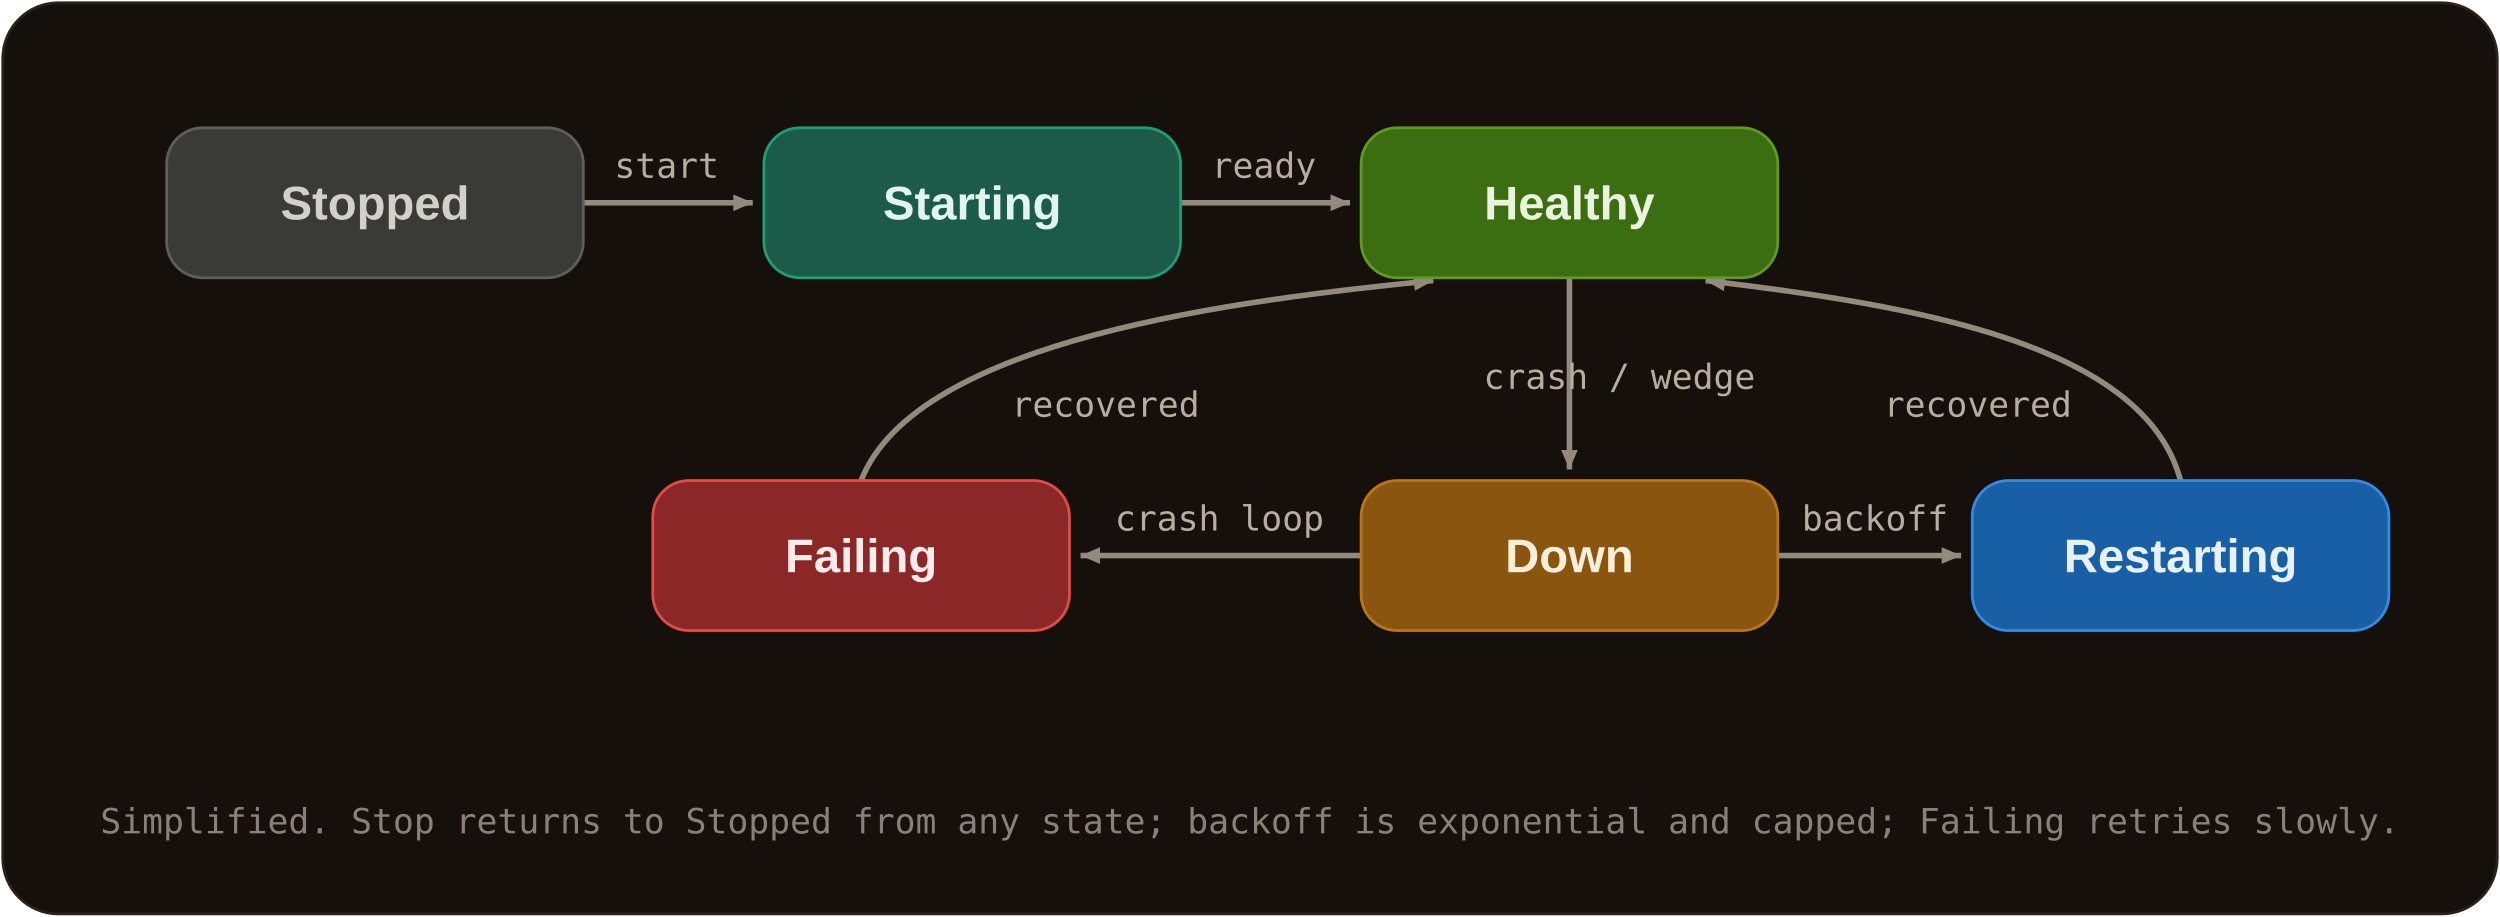
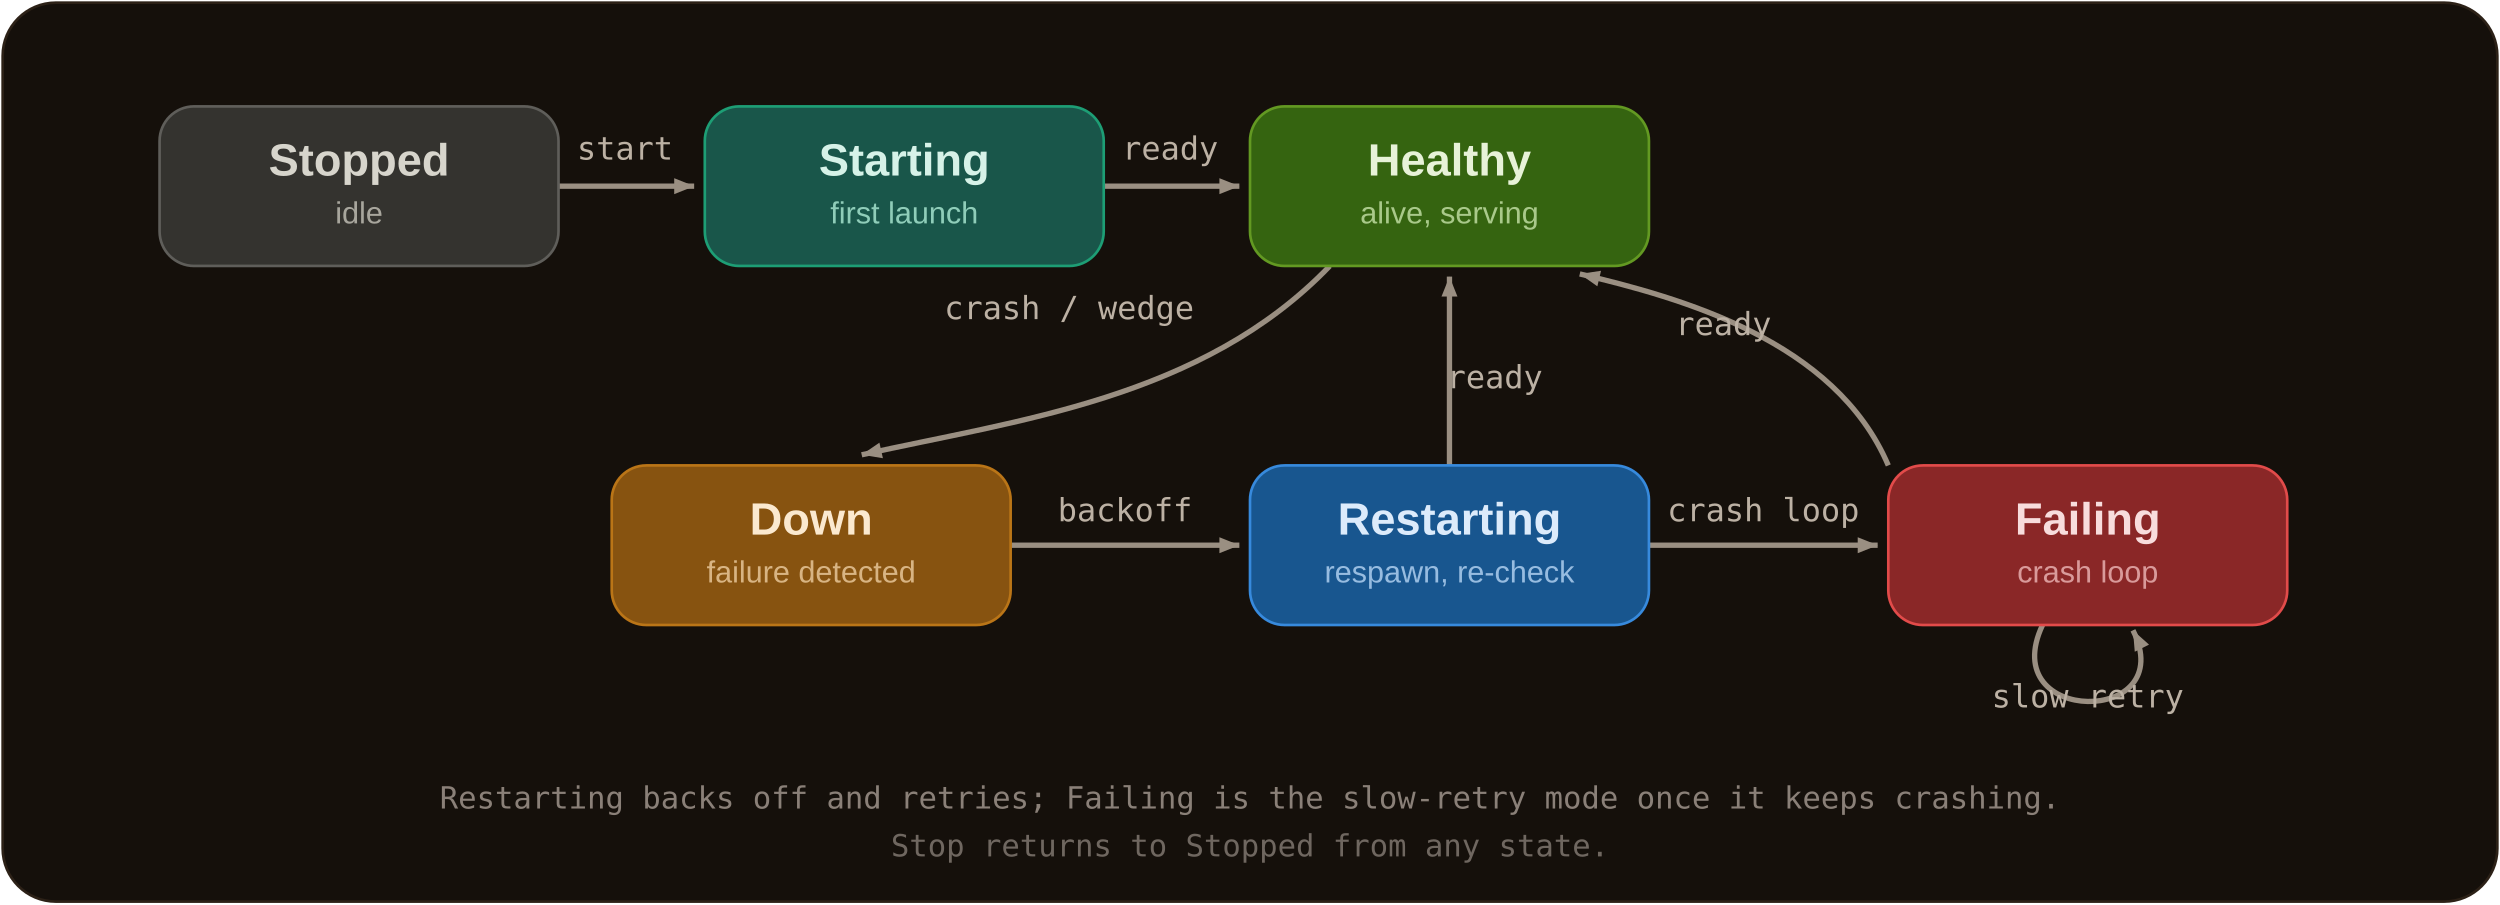
- <svg xmlns="http://www.w3.org/2000/svg" viewBox="0 0 900 330" width="900" height="330" role="img" aria-labelledby="t d">
+ <svg xmlns="http://www.w3.org/2000/svg" viewBox="0 0 940 340" width="940" height="340" role="img" aria-labelledby="t d">
  <defs>
-     <marker id="arrow" markerWidth="9" markerHeight="9" refX="7" refY="3" orient="auto" markerUnits="userSpaceOnUse">
-       <path d="M0,0 L7,3 L0,6 Z" fill="#94897d" />
+     <marker id="arrow" markerWidth="9" markerHeight="9" refX="7.5" refY="3" orient="auto" markerUnits="userSpaceOnUse">
+       <path d="M0,0 L7.5,3 L0,6 Z" fill="#9a8f82" />
    </marker>
    <style>
-       .chip { rx: 13px; ry: 13px; }
-       .label { font-family: -apple-system, 'Helvetica Neue', Arial, sans-serif; font-size: 17px; font-weight: 700; text-anchor: middle; }
-       .edge { font-family: ui-monospace, 'SF Mono', Menlo, monospace; font-size: 12.5px; fill: #b9ada0; text-anchor: middle; }
-       .conn { stroke: #94897d; stroke-width: 2; fill: none; }
+       .title { font-family: -apple-system, 'Helvetica Neue', Arial, sans-serif; font-size: 17px; font-weight: 700; text-anchor: middle; }
+       .sub   { font-family: -apple-system, 'Helvetica Neue', Arial, sans-serif; font-size: 11.5px; text-anchor: middle; }
+       .edge  { font-family: ui-monospace, 'SF Mono', Menlo, monospace; font-size: 12px; fill: #bcb1a4; text-anchor: middle; }
+       .conn  { stroke: #9a8f82; stroke-width: 2; fill: none; }
    </style>
  </defs>
-   <rect x="1" y="1" width="898" height="328" rx="20" fill="#15100b" stroke="#2c2117" />
-   <line class="conn" x1="210" y1="73" x2="271" y2="73" marker-end="url(#arrow)" />
-   <line class="conn" x1="425" y1="73" x2="486" y2="73" marker-end="url(#arrow)" />
-   <line class="conn" x1="565" y1="100" x2="565" y2="169" marker-end="url(#arrow)" />
-   <line class="conn" x1="640" y1="200" x2="706" y2="200" marker-end="url(#arrow)" />
-   <line class="conn" x1="490" y1="200" x2="389" y2="200" marker-end="url(#arrow)" />
-   <path class="conn" d="M785,173 C 772,124 690,110 614,101" marker-end="url(#arrow)" />
-   <path class="conn" d="M310,173 C 330,122 446,108 516,101" marker-end="url(#arrow)" />
-   <text class="edge" x="240" y="64">start</text>
-   <text class="edge" x="455" y="64">ready</text>
-   <text class="edge" x="583" y="140" text-anchor="start">crash / wedge</text>
-   <text class="edge" x="675" y="191">backoff</text>
-   <text class="edge" x="439" y="191">crash loop</text>
-   <text class="edge" x="712" y="150">recovered</text>
-   <text class="edge" x="398" y="150">recovered</text>
+   <rect x="1" y="1" width="938" height="338" rx="20" fill="#15100b" stroke="#2c2117" />
+   <line class="conn" x1="210" y1="70" x2="261" y2="70" marker-end="url(#arrow)" />
+   <line class="conn" x1="415" y1="70" x2="466" y2="70" marker-end="url(#arrow)" />
+   <path class="conn" d="M500,100 C 452,150 382,158 324,171" marker-end="url(#arrow)" />
+   <line class="conn" x1="380" y1="205" x2="466" y2="205" marker-end="url(#arrow)" />
+   <line class="conn" x1="545" y1="175" x2="545" y2="104" marker-end="url(#arrow)" />
+   <line class="conn" x1="620" y1="205" x2="706" y2="205" marker-end="url(#arrow)" />
+   <path class="conn" d="M710,175 C 690,128 632,112 594,103" marker-end="url(#arrow)" />
+   <path class="conn" d="M768,235 C 750,273 820,273 802,237" marker-end="url(#arrow)" />
+   <text class="edge" x="235" y="60">start</text>
+   <text class="edge" x="440" y="60">ready</text>
+   <text class="edge" x="402" y="120">crash / wedge</text>
+   <text class="edge" x="423" y="196">backoff</text>
+   <text class="edge" x="562" y="146" text-anchor="start">ready</text>
+   <text class="edge" x="663" y="196">crash loop</text>
+   <text class="edge" x="648" y="126">ready</text>
+   <text class="edge" x="785" y="266">slow retry</text>
  <g>
-     <rect class="chip" x="60" y="46" width="150" height="54" fill="#3a3a37" stroke="#5f5e5a" />
-     <text class="label" x="135" y="79" fill="#d3d1c7">Stopped</text>
-     <rect class="chip" x="275" y="46" width="150" height="54" fill="#1c5a4a" stroke="#1d9e75" />
-     <text class="label" x="350" y="79" fill="#e1f5ee">Starting</text>
-     <rect class="chip" x="490" y="46" width="150" height="54" fill="#3b6d11" stroke="#639922" />
-     <text class="label" x="565" y="79" fill="#eaf3de">Healthy</text>
-     <rect class="chip" x="490" y="173" width="150" height="54" fill="#8a560f" stroke="#ba7517" />
-     <text class="label" x="565" y="206" fill="#faeeda">Down</text>
-     <rect class="chip" x="710" y="173" width="150" height="54" fill="#185fa5" stroke="#378add" />
-     <text class="label" x="785" y="206" fill="#e6f1fb">Restarting</text>
-     <rect class="chip" x="235" y="173" width="150" height="54" fill="#8c2727" stroke="#e24b4a" />
-     <text class="label" x="310" y="206" fill="#fcebeb">Failing</text>
+     <rect rx="13" x="60" y="40" width="150" height="60" fill="#34332f" stroke="#5f5e5a" />
+     <text class="title" x="135" y="66" fill="#d7d5cc">Stopped</text>
+     <text class="sub" x="135" y="84" fill="#a8a69d">idle</text>
+     <rect rx="13" x="265" y="40" width="150" height="60" fill="#19564a" stroke="#1d9e75" />
+     <text class="title" x="340" y="66" fill="#d6f2e8">Starting</text>
+     <text class="sub" x="340" y="84" fill="#8fcdb9">first launch</text>
+     <rect rx="13" x="470" y="40" width="150" height="60" fill="#356410" stroke="#639922" />
+     <text class="title" x="545" y="66" fill="#e7f2d8">Healthy</text>
+     <text class="sub" x="545" y="84" fill="#a9c98a">alive, serving</text>
+     <rect rx="13" x="230" y="175" width="150" height="60" fill="#875310" stroke="#ba7517" />
+     <text class="title" x="305" y="201" fill="#fbe9cf">Down</text>
+     <text class="sub" x="305" y="219" fill="#d8b483">failure detected</text>
+     <rect rx="13" x="470" y="175" width="150" height="60" fill="#18568f" stroke="#378add" />
+     <text class="title" x="545" y="201" fill="#dcebfb">Restarting</text>
+     <text class="sub" x="545" y="219" fill="#97bce0">respawn, re-check</text>
+     <rect rx="13" x="710" y="175" width="150" height="60" fill="#8a2727" stroke="#e24b4a" />
+     <text class="title" x="785" y="201" fill="#f8dcdc">Failing</text>
+     <text class="sub" x="785" y="219" fill="#d99a9a">crash loop</text>
  </g>
-   <text x="450" y="300" text-anchor="middle" font-family="ui-monospace, 'SF Mono', Menlo, monospace" font-size="12.5" fill="#8a8078">Simplified. Stop returns to Stopped from any state; backoff is exponential and capped; Failing retries slowly.</text>
+   <text x="470" y="304" text-anchor="middle" font-family="ui-monospace, 'SF Mono', Menlo, monospace" font-size="11.5" fill="#8a8078">Restarting backs off and retries; Failing is the slow-retry mode once it keeps crashing.</text>
+   <text x="470" y="322" text-anchor="middle" font-family="ui-monospace, 'SF Mono', Menlo, monospace" font-size="11.5" fill="#6f6760">Stop returns to Stopped from any state.</text>
</svg>
